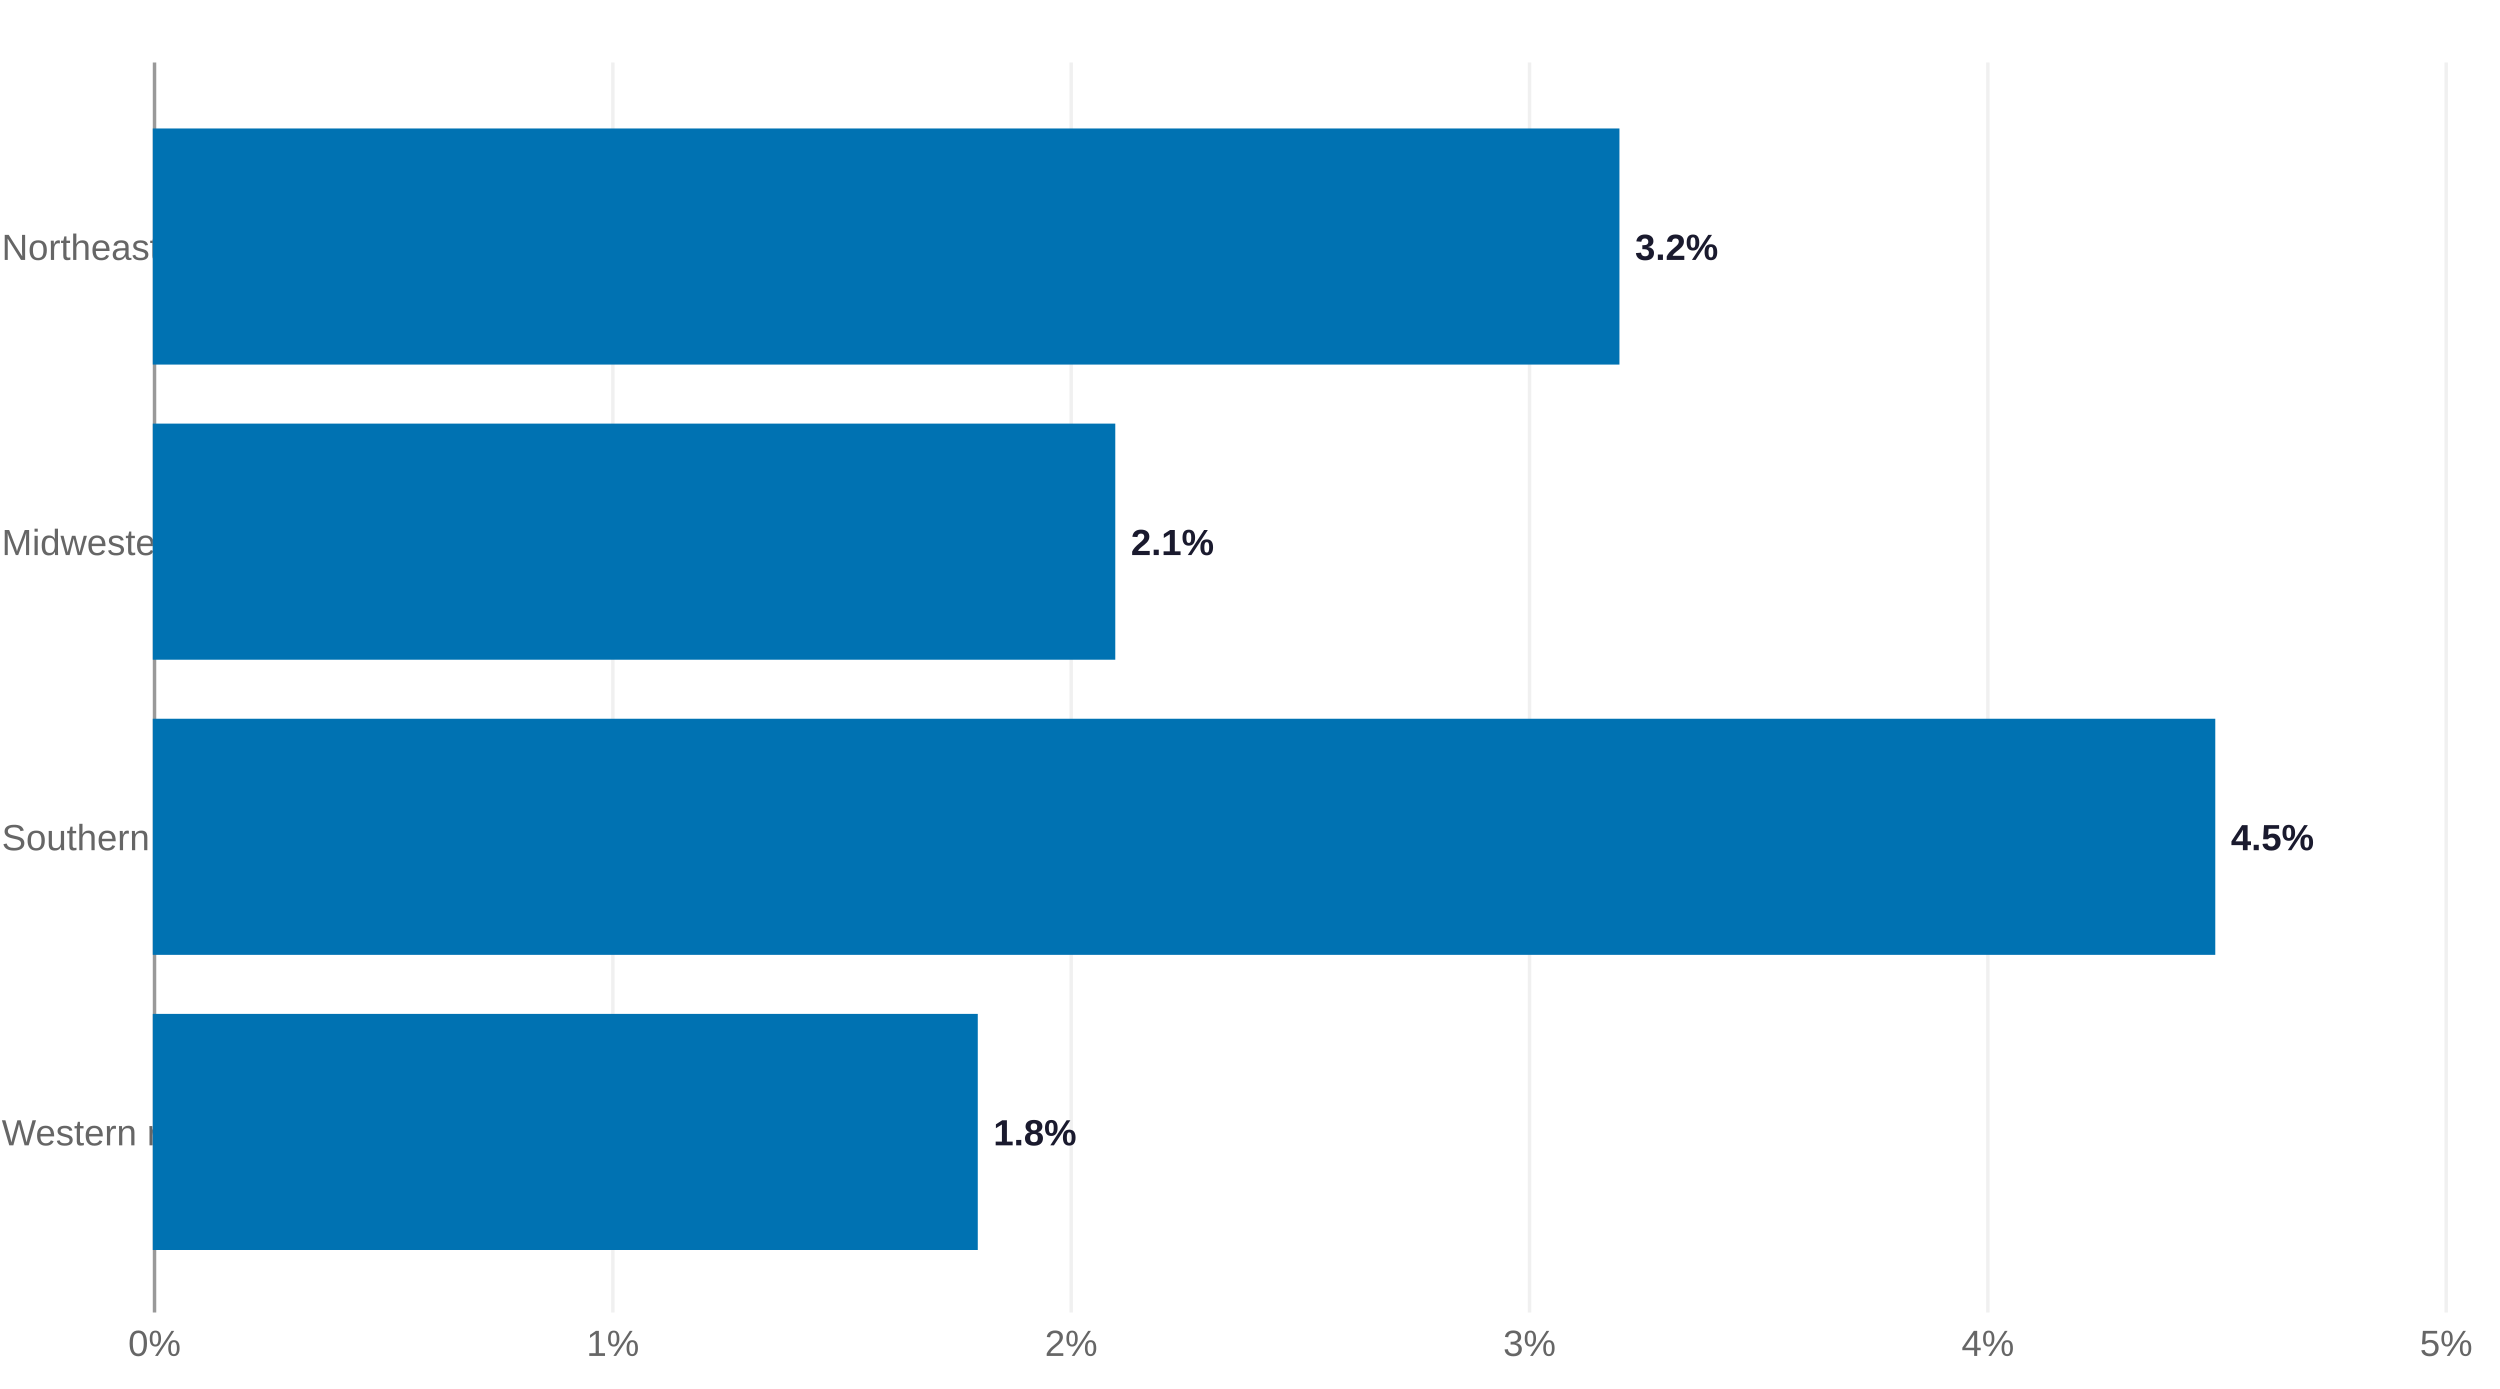
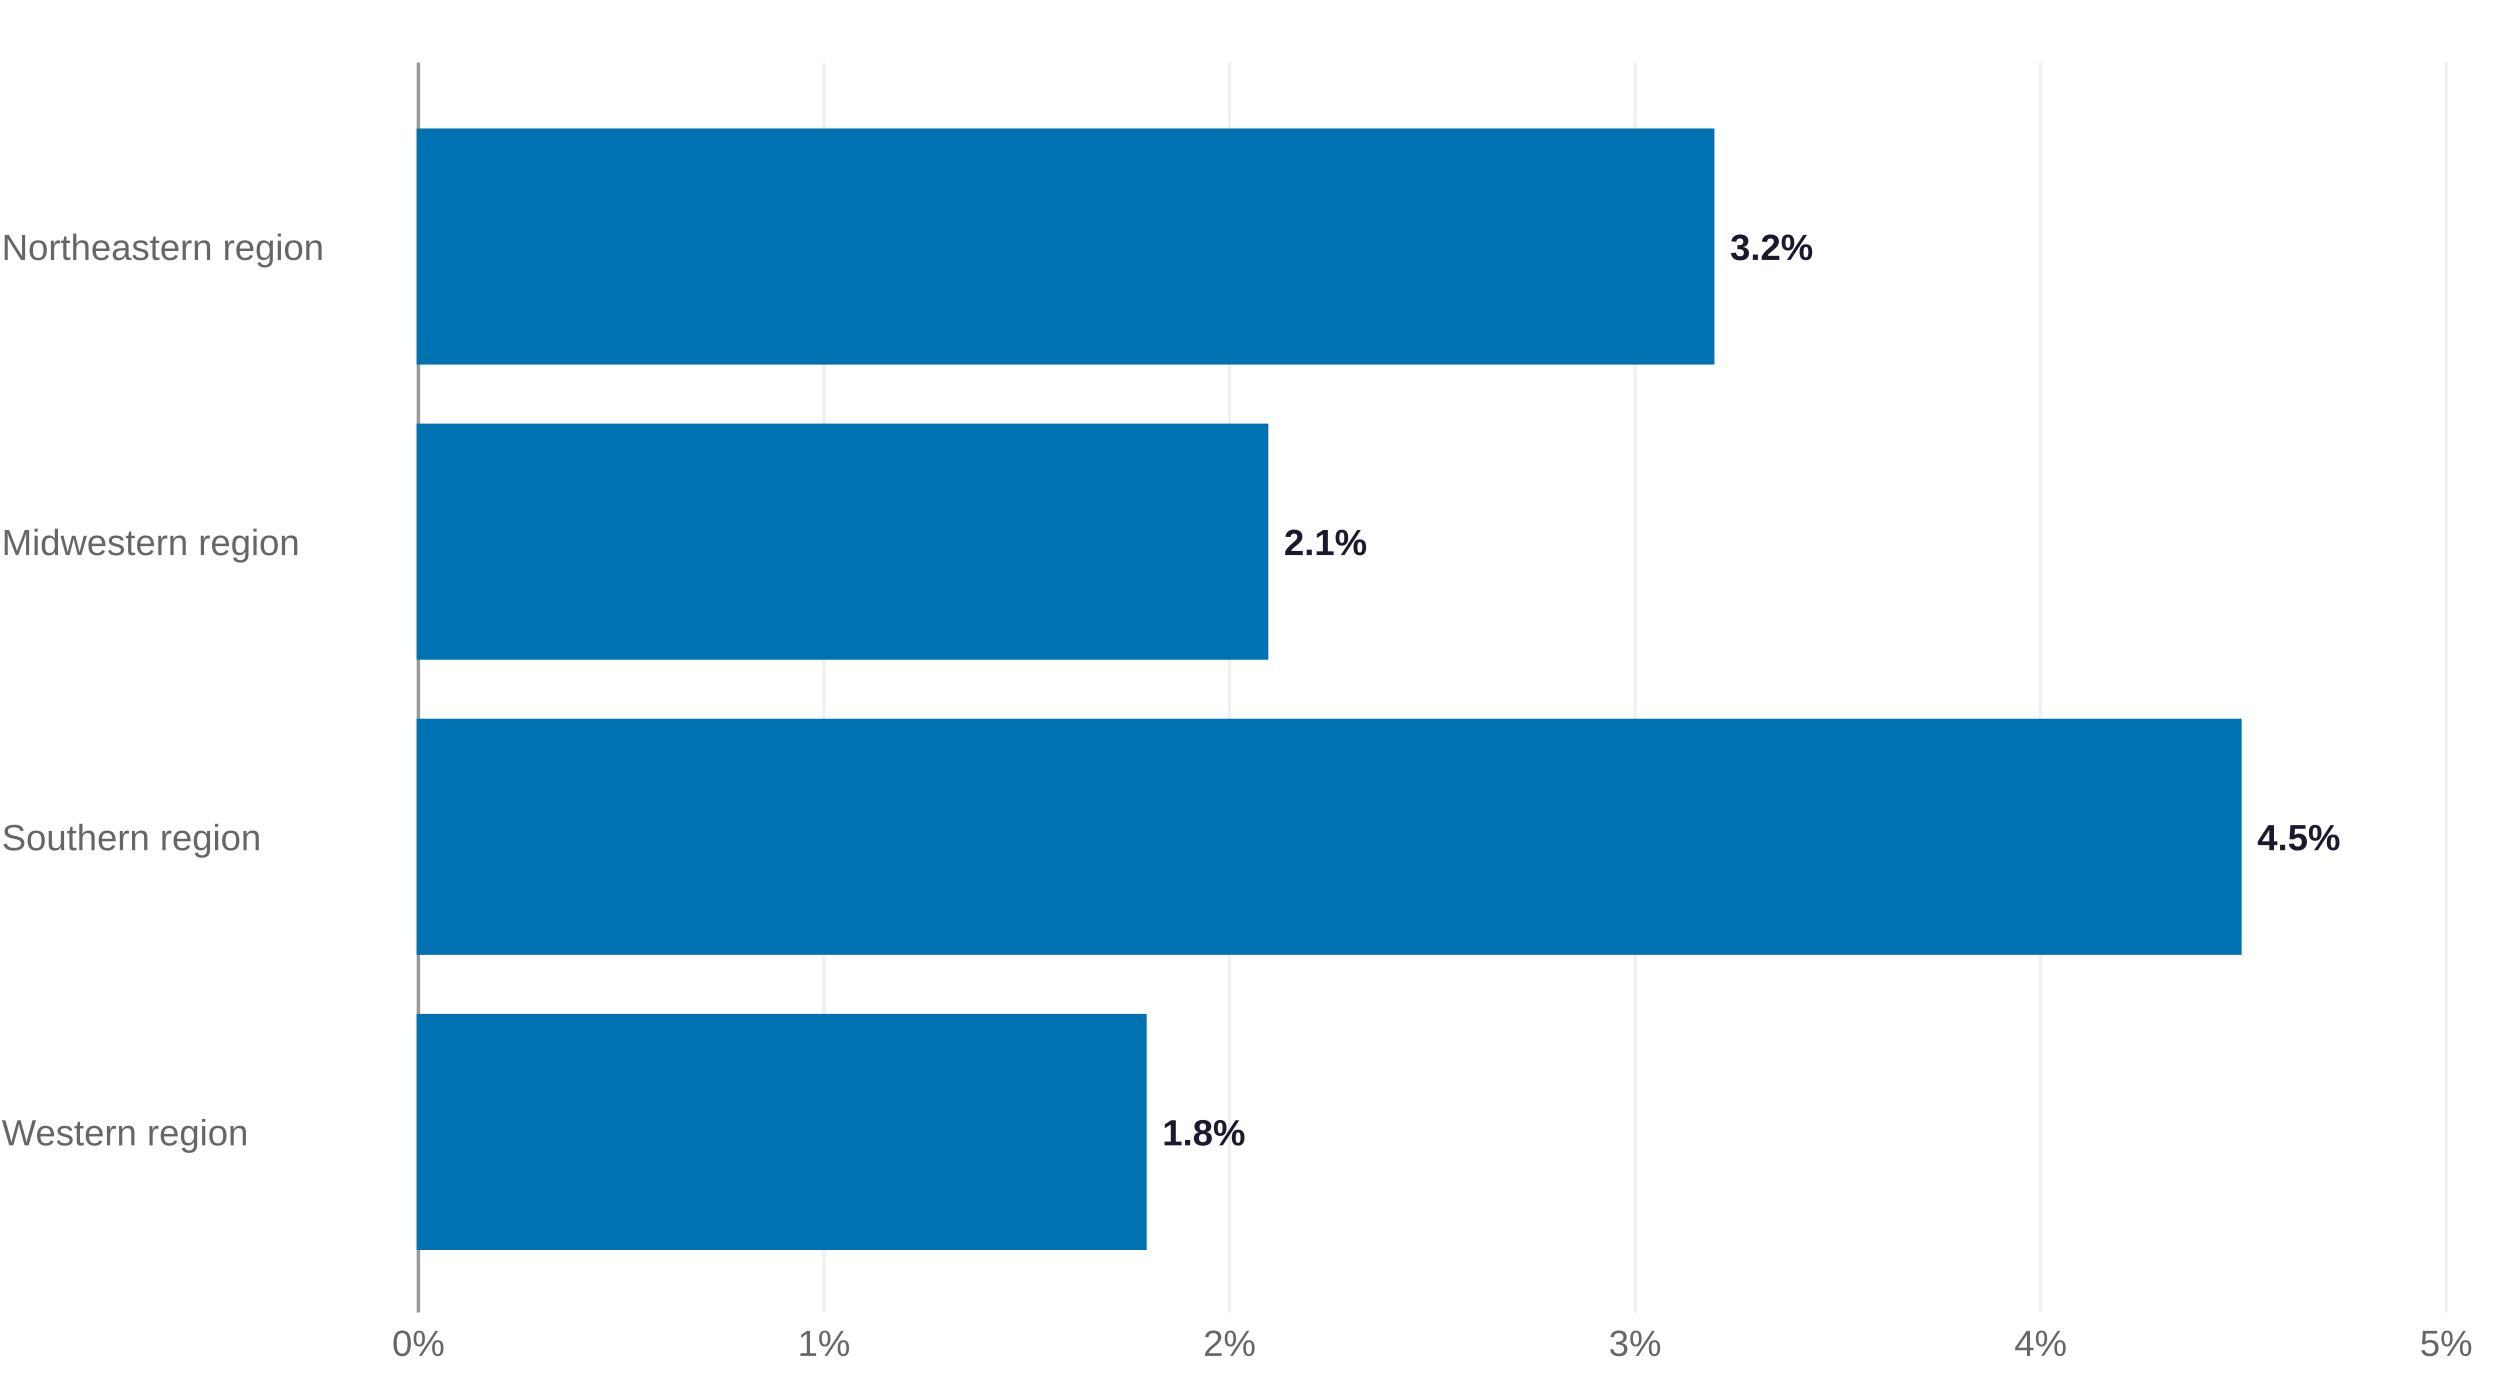
- <svg class="tblchart" fill="currentColor" font-family="system-ui, sans-serif" font-size="10" text-anchor="middle" width="720" height="400" viewBox="0 0 720 400" style="background: transparent; color: rgb(74, 74, 74); font-family: Figtree, &quot;Source Sans 3&quot;, system-ui, -apple-system, &quot;Segoe UI&quot;, Arial, sans-serif; font-size: 10.5px; overflow: visible;" data-margin-left="44" data-margin-right="16" data-margin-top="18" data-margin-bottom="22">
+ <svg class="tblchart" fill="currentColor" font-family="system-ui, sans-serif" font-size="10" text-anchor="middle" width="720" height="400" viewBox="0 0 720 400" style="background: transparent; color: rgb(74, 74, 74); font-family: Figtree, &quot;Source Sans 3&quot;, system-ui, -apple-system, &quot;Segoe UI&quot;, Arial, sans-serif; font-size: 10.5px; overflow: visible;" data-margin-left="120" data-margin-right="16" data-margin-top="18" data-margin-bottom="22">
  <style>:where(.tblchart) {
  --plot-background: white;
  display: block;
  height: auto;
  height: intrinsic;
  max-width: 100%;
}
:where(.tblchart text),
:where(.tblchart tspan) {
  white-space: pre;
}</style>
  <g aria-label="rule" stroke="#F0F0F0" transform="translate(0.5,0)">
-     <line x1="176" x2="176" y1="18" y2="378" />
-     <line x1="308" x2="308" y1="18" y2="378" />
-     <line x1="440" x2="440" y1="18" y2="378" />
-     <line x1="572" x2="572" y1="18" y2="378" />
+     <line x1="236.8" x2="236.8" y1="18" y2="378" />
+     <line x1="353.6" x2="353.6" y1="18" y2="378" />
+     <line x1="470.4" x2="470.4" y1="18" y2="378" />
+     <line x1="587.2" x2="587.2" y1="18" y2="378" />
    <line x1="704" x2="704" y1="18" y2="378" />
  </g>
  <g aria-label="text" fill="#666666" font-size="10.5" font-weight="500" transform="translate(0.5,12.5)">
-     <text transform="translate(44,378)">0%</text>
-     <text transform="translate(176,378)">1%</text>
-     <text transform="translate(308,378)">2%</text>
-     <text transform="translate(440,378)">3%</text>
-     <text transform="translate(572,378)">4%</text>
+     <text transform="translate(120,378)">0%</text>
+     <text transform="translate(236.8,378)">1%</text>
+     <text transform="translate(353.6,378)">2%</text>
+     <text transform="translate(470.4,378)">3%</text>
+     <text transform="translate(587.2,378)">4%</text>
    <text transform="translate(704,378)">5%</text>
  </g>
-   <g aria-label="text" fill="#666666" text-anchor="start" font-size="10.5" font-weight="500" transform="translate(-43.5,34.5)">
-     <text y="0.32em" transform="translate(44,37)">Northeastern region</text>
-     <text y="0.32em" transform="translate(44,122)">Midwestern region</text>
-     <text y="0.32em" transform="translate(44,207)">Southern region</text>
-     <text y="0.32em" transform="translate(44,292)">Western region</text>
+   <g aria-label="text" fill="#666666" text-anchor="start" font-size="10.5" font-weight="500" transform="translate(-119.5,34.5)">
+     <text y="0.32em" transform="translate(120,37)">Northeastern region</text>
+     <text y="0.32em" transform="translate(120,122)">Midwestern region</text>
+     <text y="0.32em" transform="translate(120,207)">Southern region</text>
+     <text y="0.32em" transform="translate(120,292)">Western region</text>
  </g>
  <g aria-label="rule" stroke="#999999" transform="translate(0.5,0)">
-     <line x1="44" x2="44" y1="18" y2="378" />
+     <line x1="120" x2="120" y1="18" y2="378" />
  </g>
  <g aria-label="bar" fill="#0072B2">
-     <rect x="44" width="422.4" y="37" height="68" data-series="Share" />
-     <rect x="44" width="277.2" y="122" height="68" data-series="Share" />
-     <rect x="44" width="594" y="207" height="68" data-series="Share" />
-     <rect x="44" width="237.6" y="292" height="68" data-series="Share" />
+     <rect x="120" width="373.76" y="37" height="68" data-series="Share" />
+     <rect x="120" width="245.28" y="122" height="68" data-series="Share" />
+     <rect x="120" width="525.6" y="207" height="68" data-series="Share" />
+     <rect x="120" width="210.24" y="292" height="68" data-series="Share" />
  </g>
  <g aria-label="text" fill="#1A1A2E" text-anchor="start" font-size="10.5" font-weight="600" transform="translate(4.5,34.5)">
-     <text y="0.32em" transform="translate(466.4,37)">3.2%</text>
-     <text y="0.32em" transform="translate(321.2,122)">2.1%</text>
-     <text y="0.32em" transform="translate(638,207)">4.5%</text>
-     <text y="0.32em" transform="translate(281.6,292)">1.8%</text>
+     <text y="0.32em" transform="translate(493.76,37)">3.2%</text>
+     <text y="0.32em" transform="translate(365.28,122)">2.1%</text>
+     <text y="0.32em" transform="translate(645.6,207)">4.5%</text>
+     <text y="0.32em" transform="translate(330.24,292)">1.8%</text>
  </g>
</svg>
